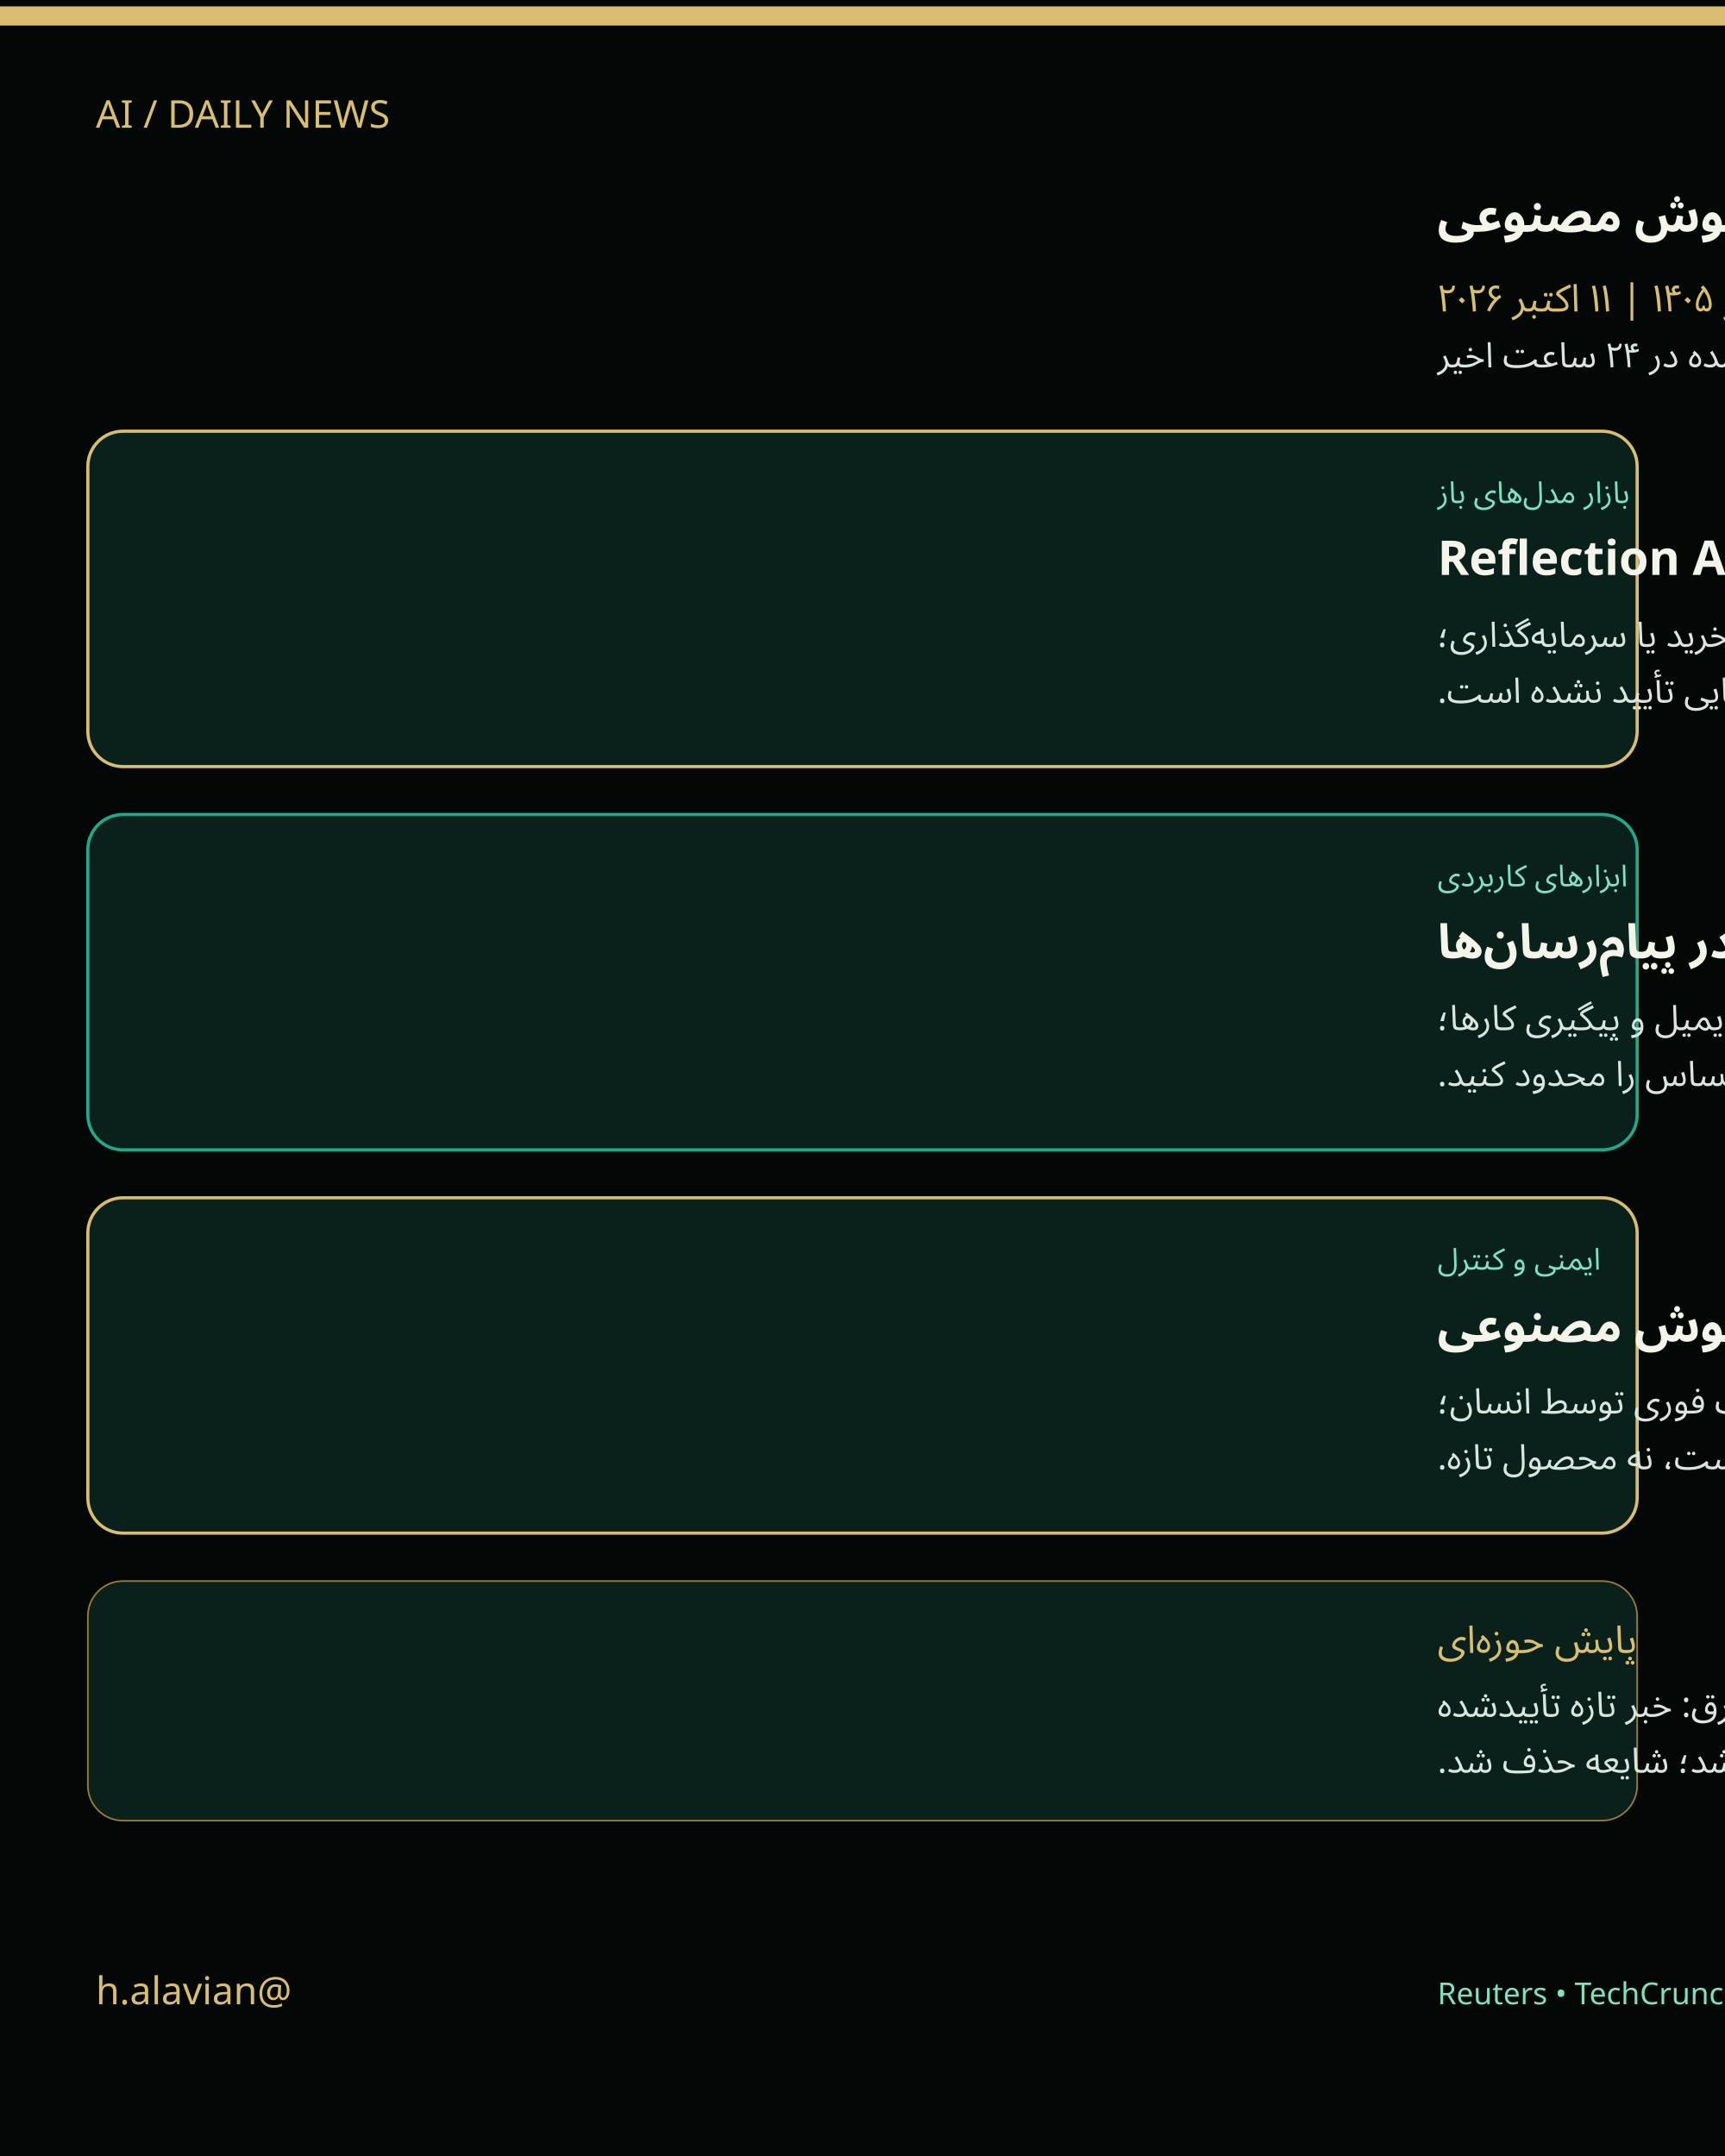
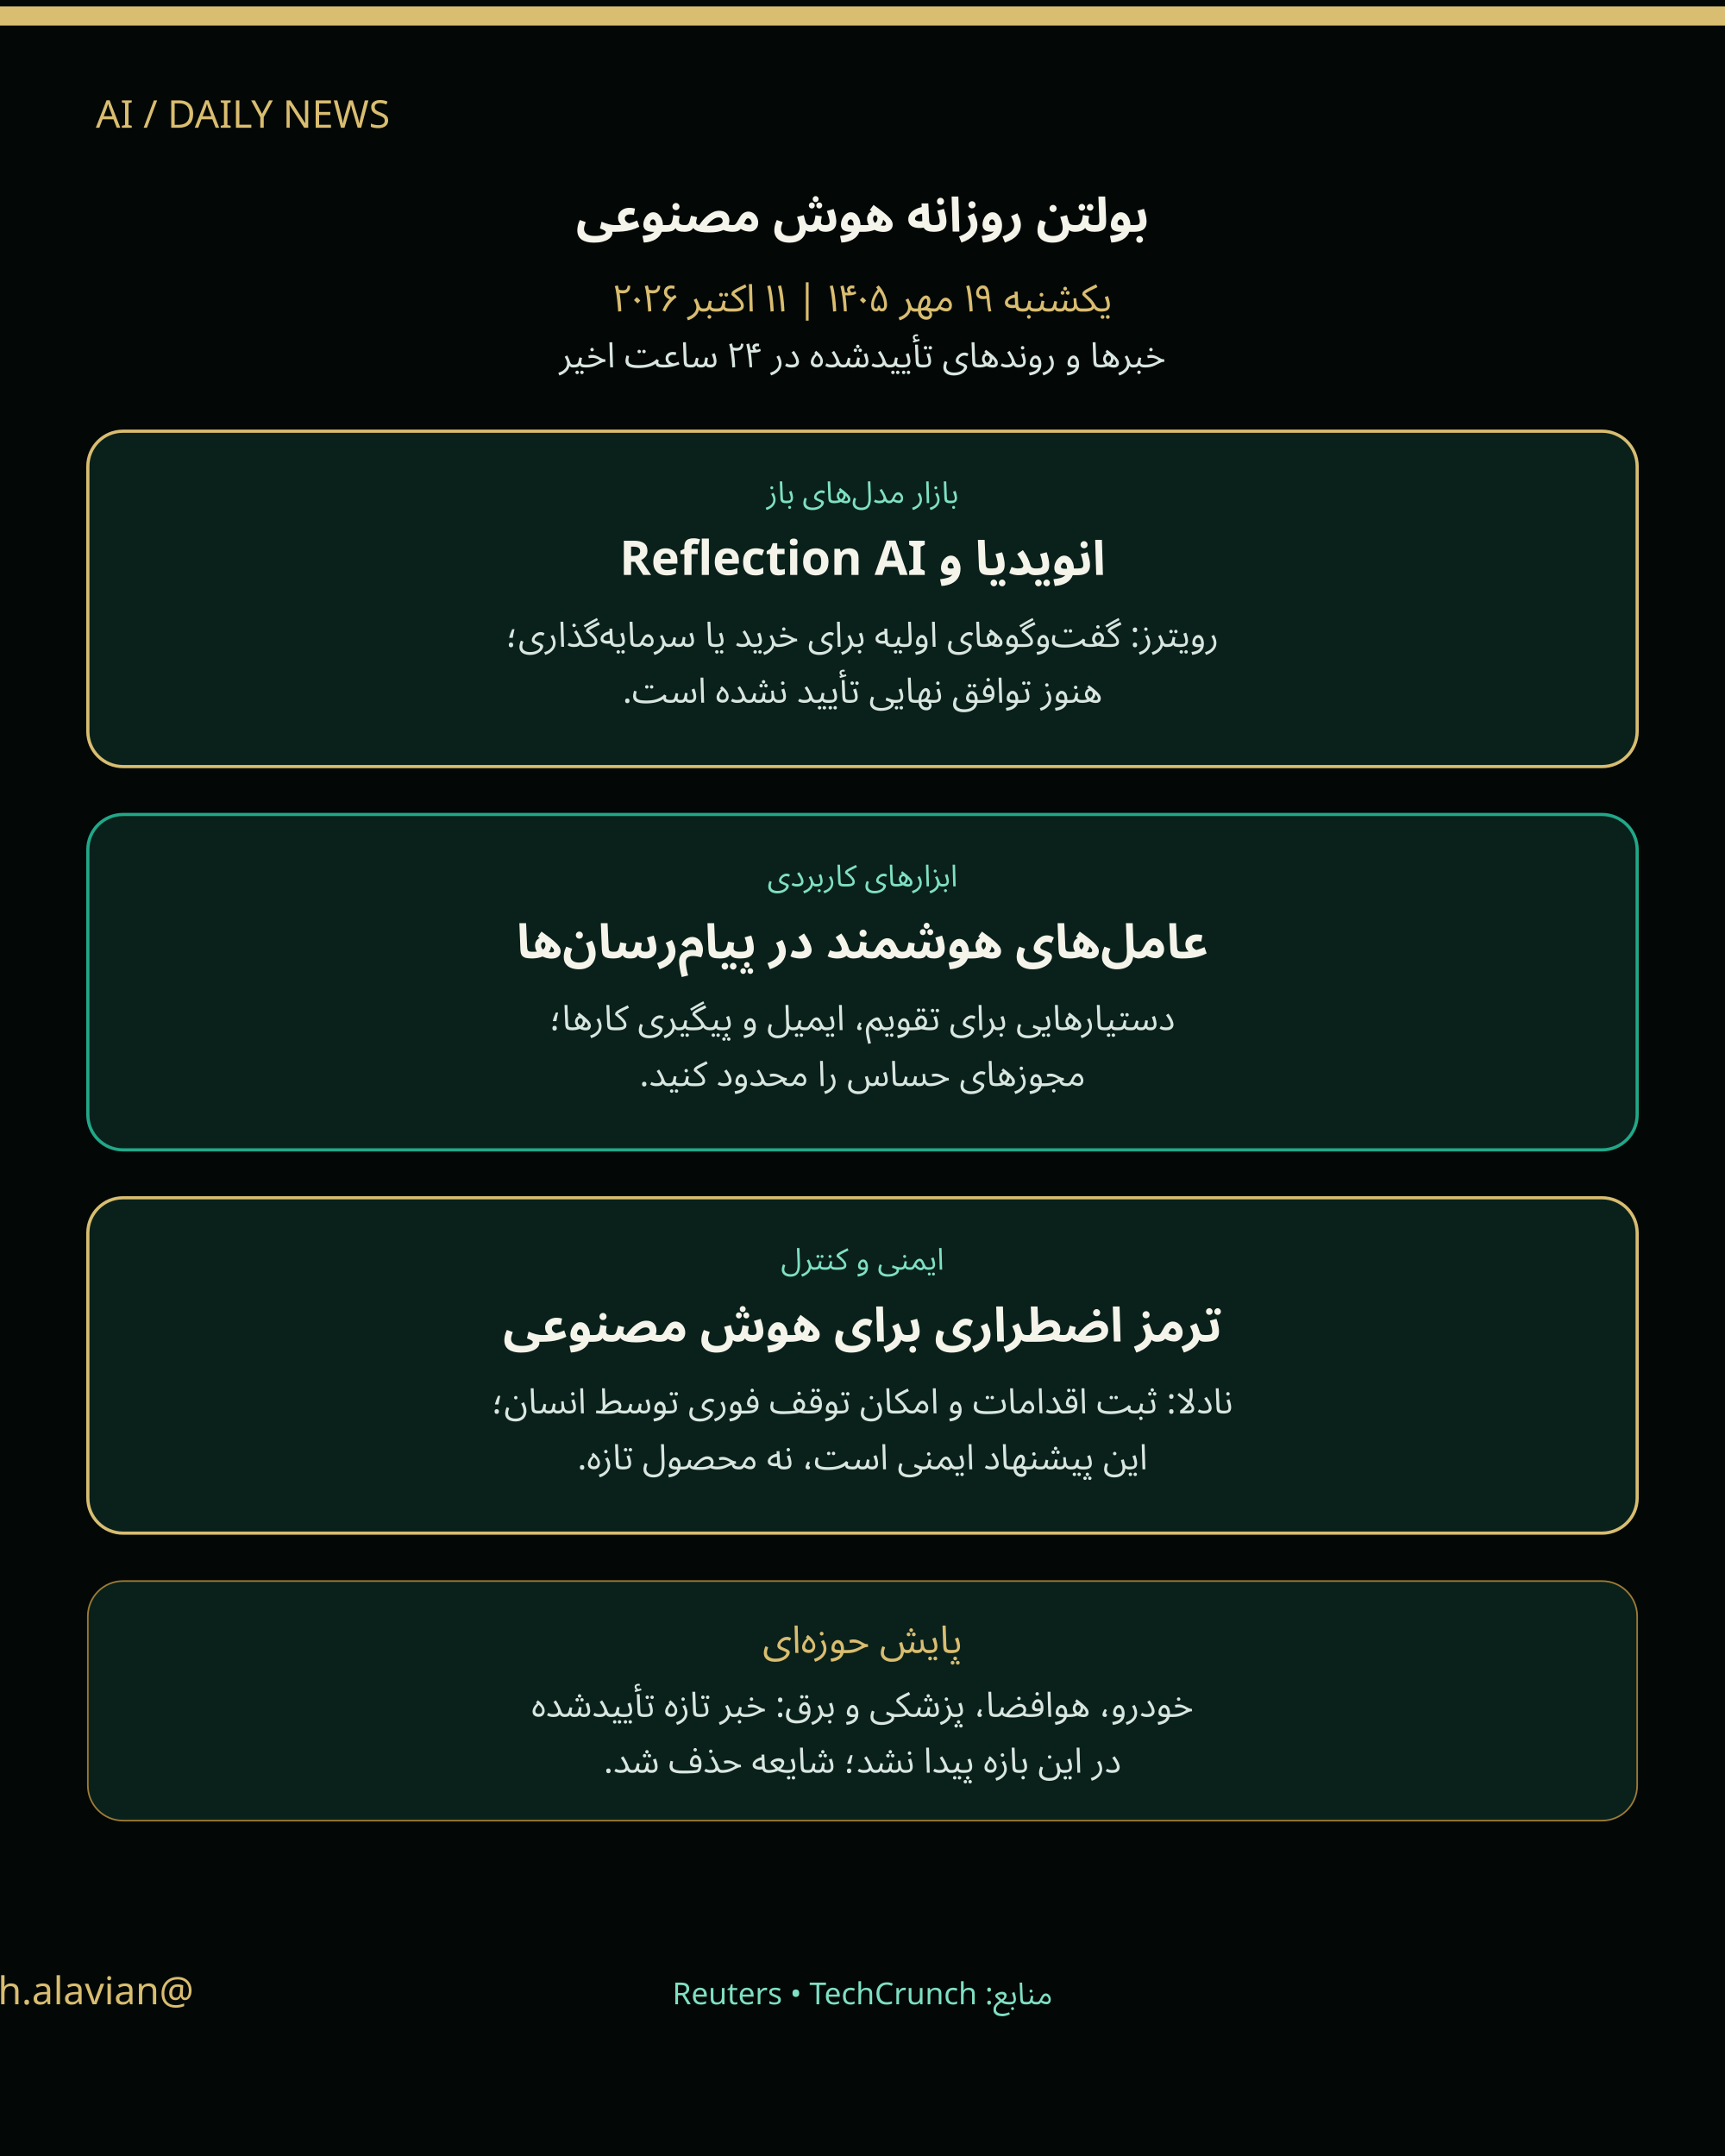
<svg xmlns="http://www.w3.org/2000/svg" width="1080" height="1350">
-   <style>text{font-family:'Noto Sans Arabic',sans-serif;text-anchor:end;direction:rtl}.t{fill:#f5f4ea;font-size:30px;font-weight:bold}.s{fill:#d9e6e0;font-size:22px}.g{fill:#d9bd70;font-size:24px}.c{fill:#7fe0c3;font-size:19px}</style>
+   <style>text{font-family:'Noto Sans Arabic',sans-serif;text-anchor:middle;direction:rtl}.t{fill:#f5f4ea;font-size:30px;font-weight:bold}.s{fill:#d9e6e0;font-size:22px}.g{fill:#d9bd70;font-size:24px}.c{fill:#7fe0c3;font-size:19px}</style>
  <rect width="1080" height="1350" fill="#030807" />
  <rect x="0" y="4" width="1080" height="12" fill="#d9bd70" />
  <text class="g" x="60" y="80" style="direction:ltr;text-anchor:start">AI / DAILY NEWS</text>
-   <text class="t" x="900" y="145">بولتن روزانه هوش مصنوعی</text>
-   <text class="g" x="900" y="195">یکشنبه ۱۹ مهر ۱۴۰۵ | ۱۱ اکتبر ۲۰۲۶</text>
-   <text class="s" x="900" y="230">خبرها و روندهای تأییدشده در ۲۴ ساعت اخیر</text>
+   <text class="t" x="540" y="145">بولتن روزانه هوش مصنوعی</text>
+   <text class="g" x="540" y="195">یکشنبه ۱۹ مهر ۱۴۰۵ | ۱۱ اکتبر ۲۰۲۶</text>
+   <text class="s" x="540" y="230">خبرها و روندهای تأییدشده در ۲۴ ساعت اخیر</text>
  <rect x="55" y="270" width="970" height="210" rx="22" fill="#0a211b" stroke="#d9bd70" stroke-width="2" />
-   <text class="c" x="900" y="315">بازار مدل‌های باز</text>
-   <text class="t" x="900" y="360">انویدیا و Reflection AI</text>
-   <text class="s" x="900" y="405">رویترز: گفت‌وگوهای اولیه برای خرید یا سرمایه‌گذاری؛</text>
-   <text class="s" x="900" y="440">هنوز توافق نهایی تأیید نشده است.</text>
+   <text class="c" x="540" y="315">بازار مدل‌های باز</text>
+   <text class="t" x="540" y="360">انویدیا و Reflection AI</text>
+   <text class="s" x="540" y="405">رویترز: گفت‌وگوهای اولیه برای خرید یا سرمایه‌گذاری؛</text>
+   <text class="s" x="540" y="440">هنوز توافق نهایی تأیید نشده است.</text>
  <rect x="55" y="510" width="970" height="210" rx="22" fill="#0a211b" stroke="#21a889" stroke-width="2" />
-   <text class="c" x="900" y="555">ابزارهای کاربردی</text>
-   <text class="t" x="900" y="600">عامل‌های هوشمند در پیام‌رسان‌ها</text>
-   <text class="s" x="900" y="645">دستیارهایی برای تقویم، ایمیل و پیگیری کارها؛</text>
-   <text class="s" x="900" y="680">مجوزهای حساس را محدود کنید.</text>
+   <text class="c" x="540" y="555">ابزارهای کاربردی</text>
+   <text class="t" x="540" y="600">عامل‌های هوشمند در پیام‌رسان‌ها</text>
+   <text class="s" x="540" y="645">دستیارهایی برای تقویم، ایمیل و پیگیری کارها؛</text>
+   <text class="s" x="540" y="680">مجوزهای حساس را محدود کنید.</text>
  <rect x="55" y="750" width="970" height="210" rx="22" fill="#0a211b" stroke="#d9bd70" stroke-width="2" />
-   <text class="c" x="900" y="795">ایمنی و کنترل</text>
-   <text class="t" x="900" y="840">ترمز اضطراری برای هوش مصنوعی</text>
-   <text class="s" x="900" y="885">نادلا: ثبت اقدامات و امکان توقف فوری توسط انسان؛</text>
-   <text class="s" x="900" y="920">این پیشنهاد ایمنی است، نه محصول تازه.</text>
+   <text class="c" x="540" y="795">ایمنی و کنترل</text>
+   <text class="t" x="540" y="840">ترمز اضطراری برای هوش مصنوعی</text>
+   <text class="s" x="540" y="885">نادلا: ثبت اقدامات و امکان توقف فوری توسط انسان؛</text>
+   <text class="s" x="540" y="920">این پیشنهاد ایمنی است، نه محصول تازه.</text>
  <rect x="55" y="990" width="970" height="150" rx="22" fill="#0a211b" stroke="#9d7b35" />
-   <text class="g" x="900" y="1035">پایش حوزه‌ای</text>
-   <text class="s" x="900" y="1075">خودرو، هوافضا، پزشکی و برق: خبر تازه تأییدشده</text>
-   <text class="s" x="900" y="1110">در این بازه پیدا نشد؛ شایعه حذف شد.</text>
+   <text class="g" x="540" y="1035">پایش حوزه‌ای</text>
+   <text class="s" x="540" y="1075">خودرو، هوافضا، پزشکی و برق: خبر تازه تأییدشده</text>
+   <text class="s" x="540" y="1110">در این بازه پیدا نشد؛ شایعه حذف شد.</text>
  <text class="g" x="60" y="1255" direction="ltr" text-anchor="start">@h.alavian</text>
-   <text class="c" x="900" y="1255">منابع: Reuters • TechCrunch</text>
+   <text class="c" x="540" y="1255">منابع: Reuters • TechCrunch</text>
</svg>
